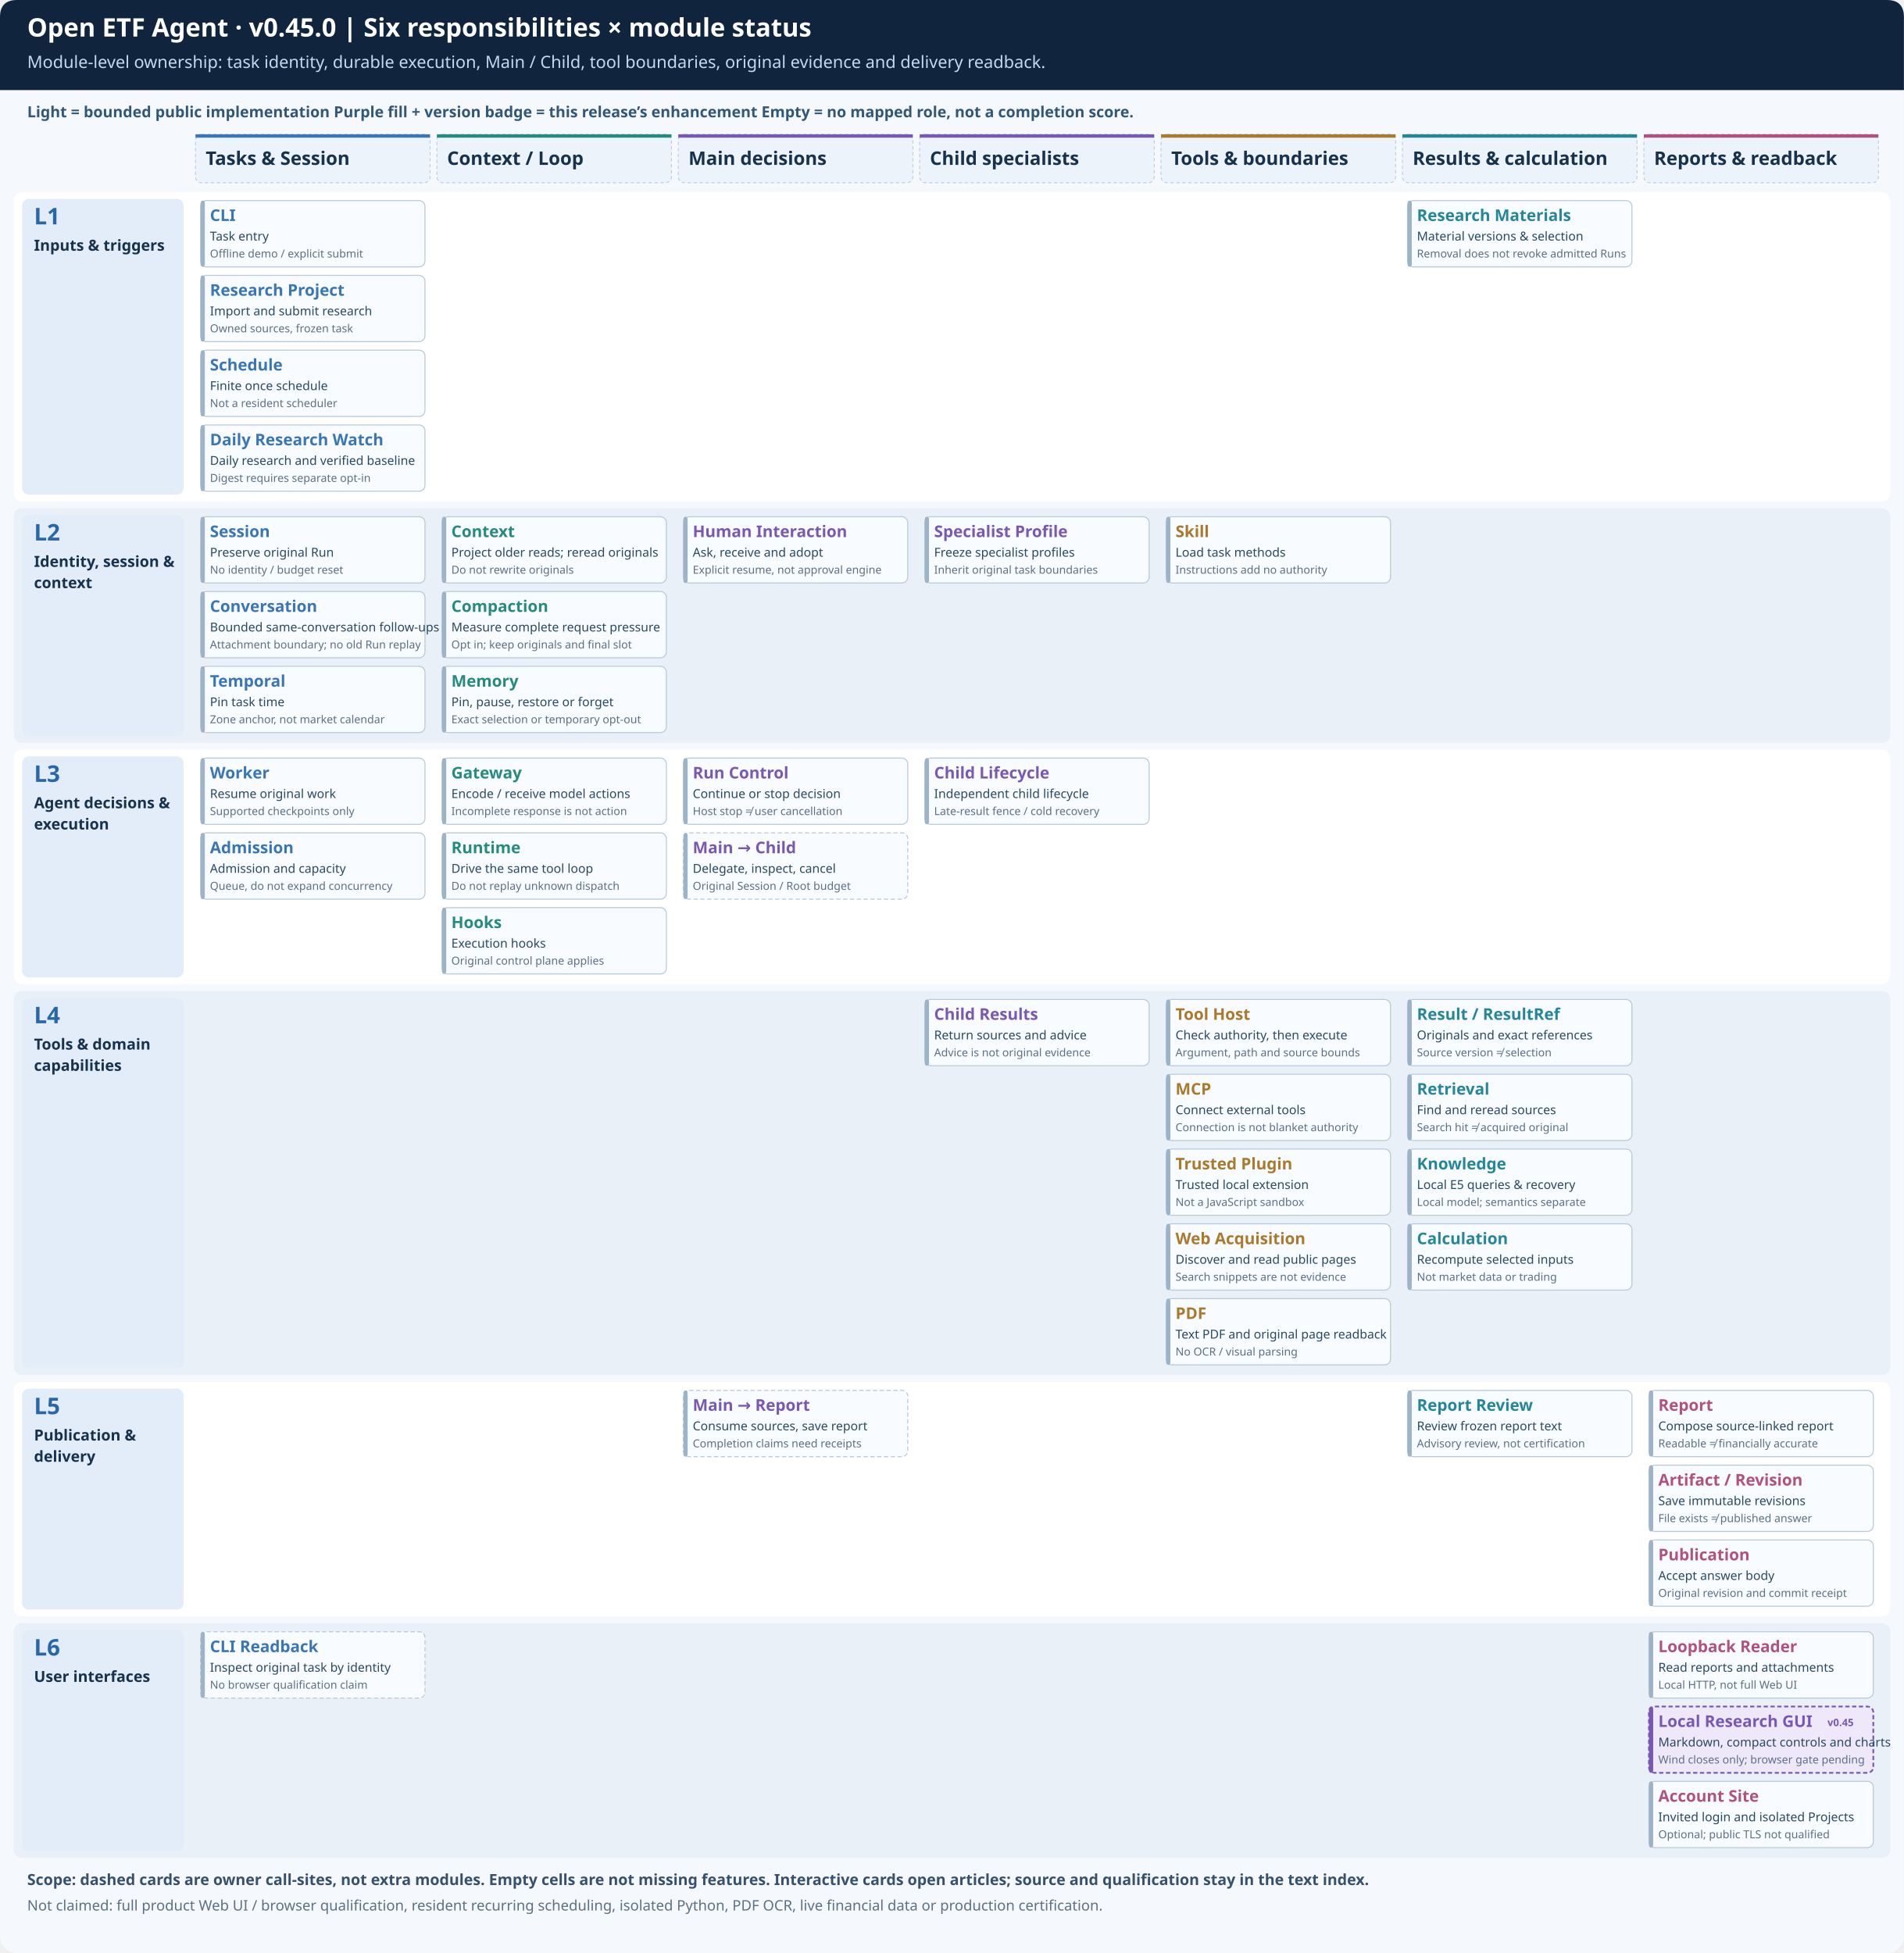
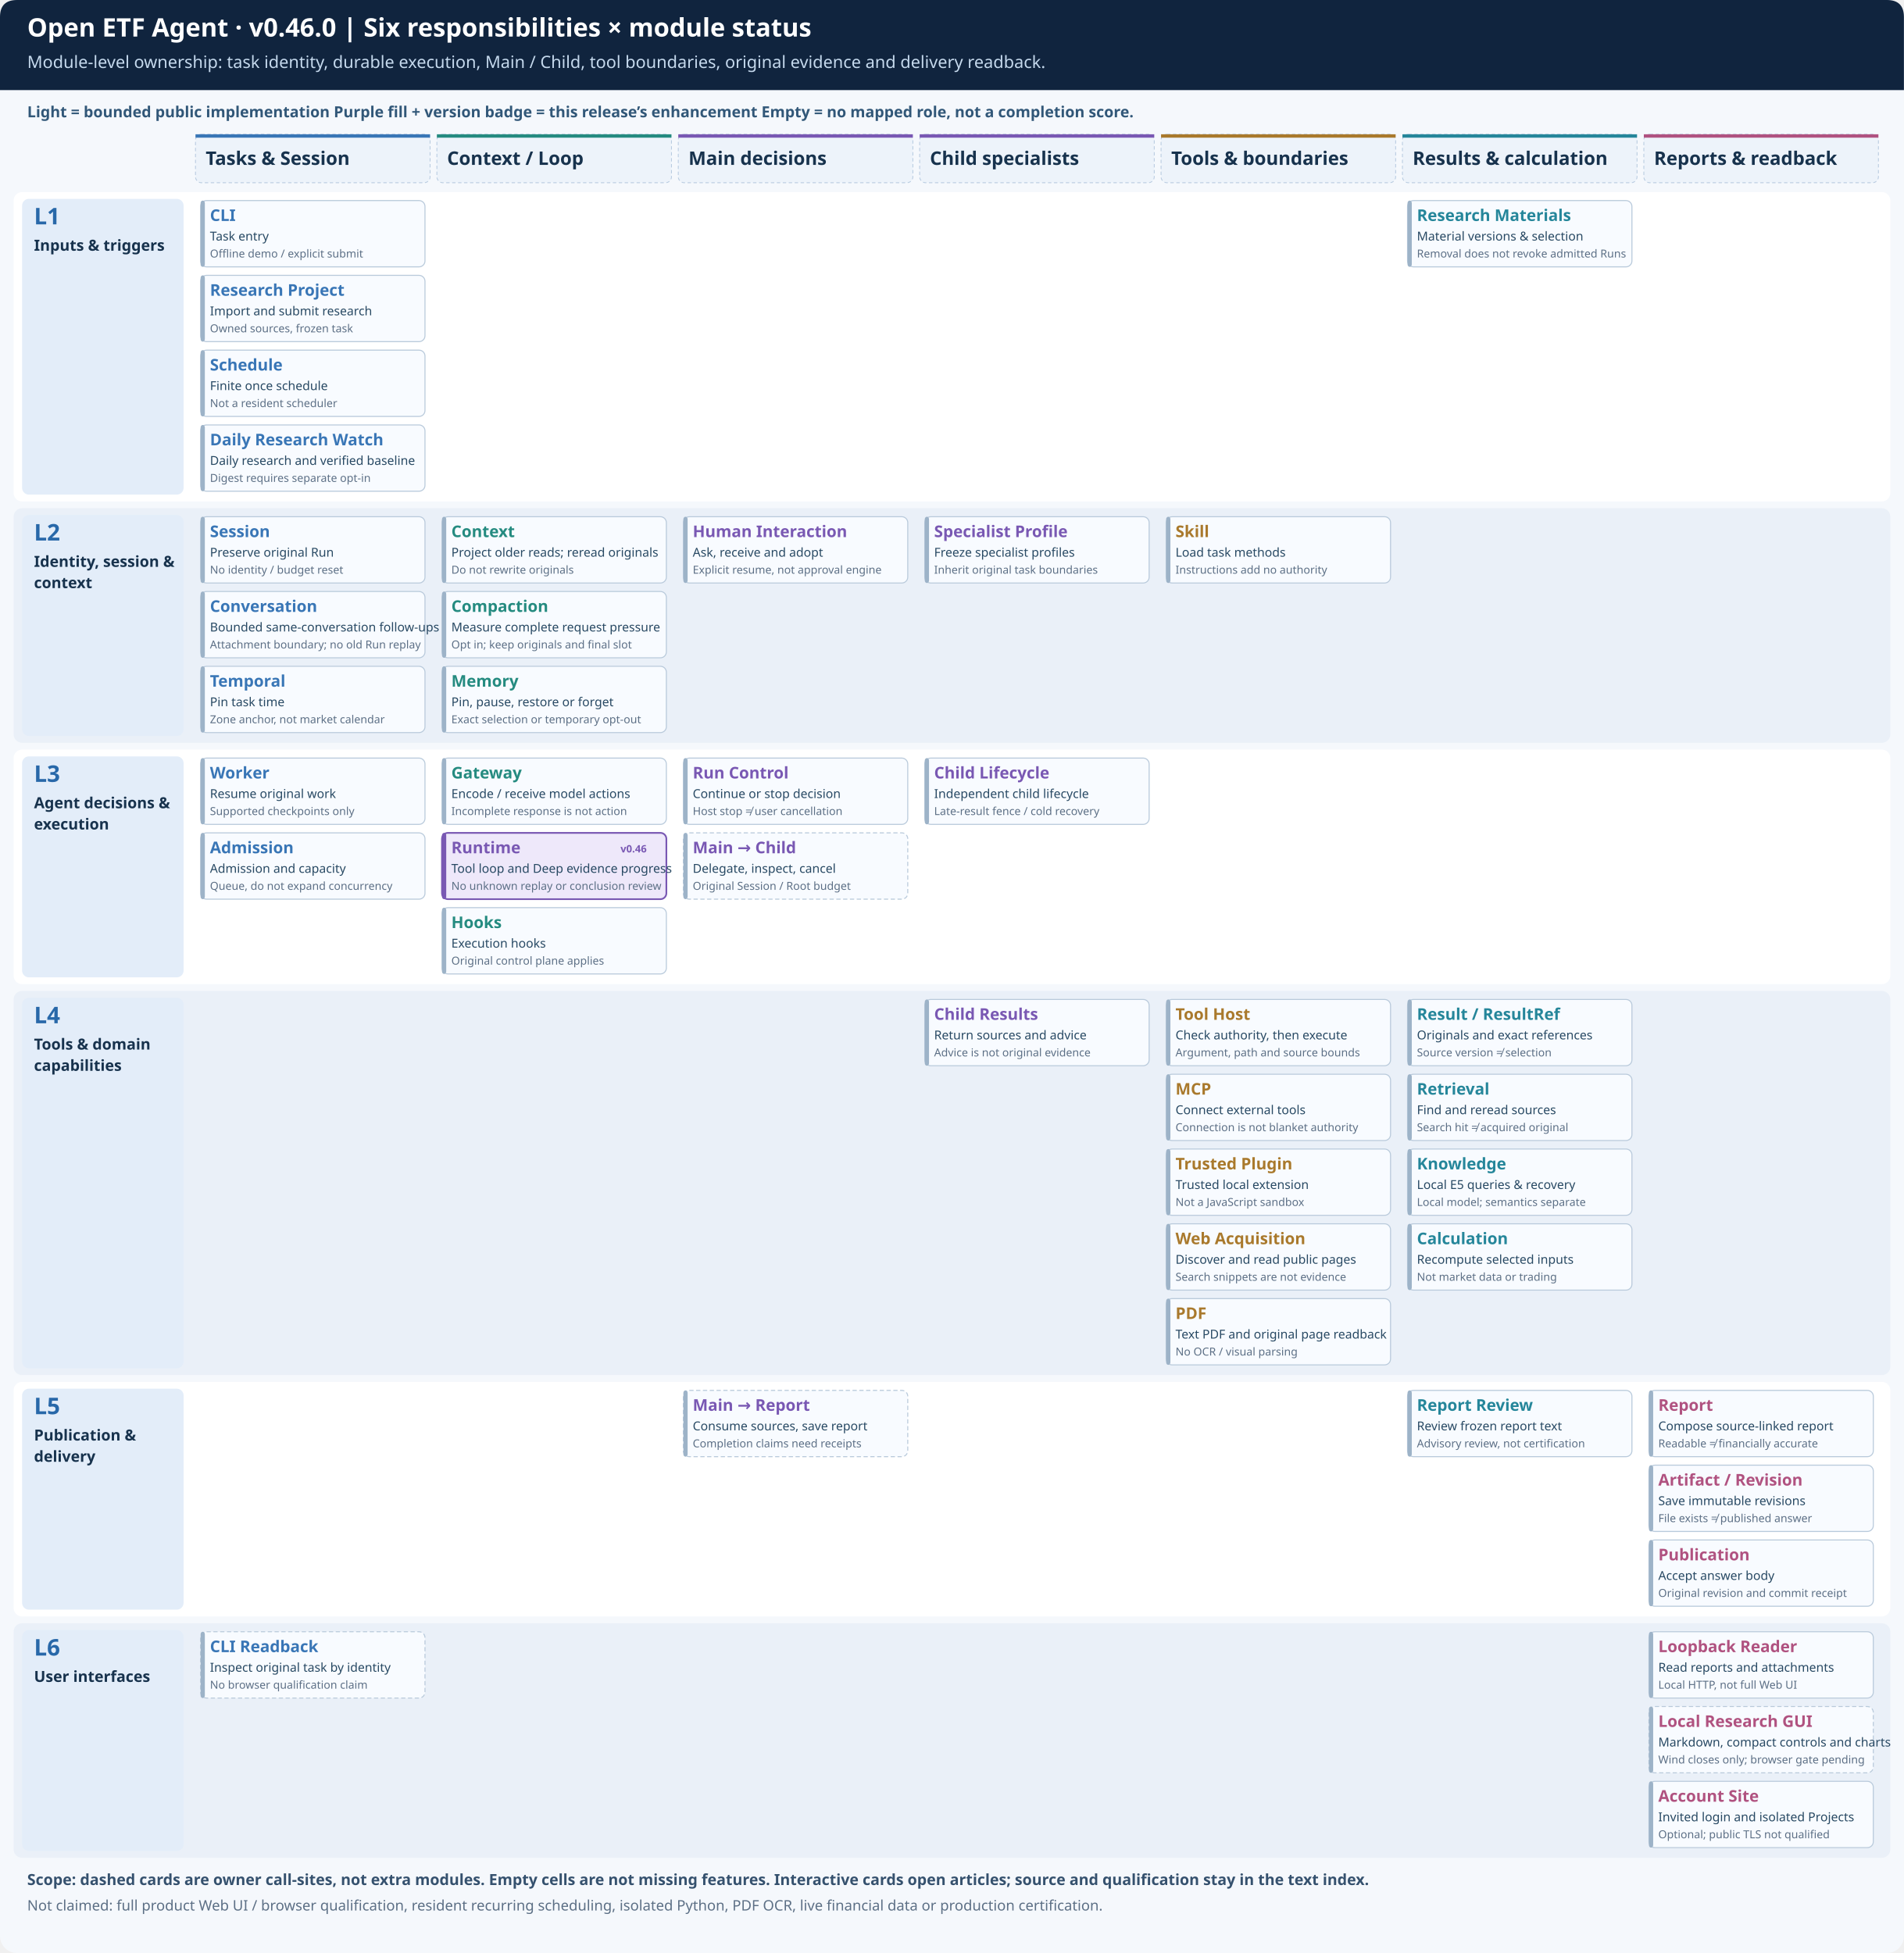
<svg xmlns="http://www.w3.org/2000/svg" width="2240" height="2298" viewBox="0 0 2240 2298" role="img" aria-labelledby="title desc">
  <rect width="2240" height="2298" rx="20" fill="#f5f8fc" />
  <path d="M20 0h2200q20 0 20 20v86H0V20Q0 0 20 0" fill="#10243e" />
  <g font-family="system-ui, sans-serif">
-     <text x="32" y="43" font-size="30" fill="#fff" font-weight="700">Open ETF Agent · v0.45.0 | Six responsibilities × module status</text>
+     <text x="32" y="43" font-size="30" fill="#fff" font-weight="700">Open ETF Agent · v0.46.0 | Six responsibilities × module status</text>
    <text x="32" y="80" font-size="20" fill="#c5d9ed" font-weight="400">Module-level ownership: task identity, durable execution, Main / Child, tool boundaries, original evidence and delivery readback.</text>
    <text x="32" y="138" font-size="18" fill="#315778" font-weight="600">Light = bounded public implementation   Purple fill + version badge = this release’s enhancement   Empty = no mapped role, not a completion score.</text>
    <rect x="230" y="158" width="276" height="57" rx="7" fill="#edf3fa" stroke="#b8cbe0" stroke-dasharray="4 3" />
    <rect x="230" y="158" width="276" height="4" fill="#3976b6" />
    <text x="242" y="194" font-size="22" fill="#17324d" font-weight="700">Tasks &amp; Session</text>
    <rect x="514" y="158" width="276" height="57" rx="7" fill="#edf3fa" stroke="#b8cbe0" stroke-dasharray="4 3" />
    <rect x="514" y="158" width="276" height="4" fill="#258b80" />
    <text x="526" y="194" font-size="22" fill="#17324d" font-weight="700">Context / Loop</text>
    <rect x="798" y="158" width="276" height="57" rx="7" fill="#edf3fa" stroke="#b8cbe0" stroke-dasharray="4 3" />
    <rect x="798" y="158" width="276" height="4" fill="#7958b3" />
    <text x="810" y="194" font-size="22" fill="#17324d" font-weight="700">Main decisions</text>
    <rect x="1082" y="158" width="276" height="57" rx="7" fill="#edf3fa" stroke="#b8cbe0" stroke-dasharray="4 3" />
    <rect x="1082" y="158" width="276" height="4" fill="#7958b3" />
    <text x="1094" y="194" font-size="22" fill="#17324d" font-weight="700">Child specialists</text>
    <rect x="1366" y="158" width="276" height="57" rx="7" fill="#edf3fa" stroke="#b8cbe0" stroke-dasharray="4 3" />
    <rect x="1366" y="158" width="276" height="4" fill="#a9792c" />
    <text x="1378" y="194" font-size="22" fill="#17324d" font-weight="700">Tools &amp; boundaries</text>
    <rect x="1650" y="158" width="276" height="57" rx="7" fill="#edf3fa" stroke="#b8cbe0" stroke-dasharray="4 3" />
    <rect x="1650" y="158" width="276" height="4" fill="#25869a" />
    <text x="1662" y="194" font-size="22" fill="#17324d" font-weight="700">Results &amp; calculation</text>
    <rect x="1934" y="158" width="276" height="57" rx="7" fill="#edf3fa" stroke="#b8cbe0" stroke-dasharray="4 3" />
    <rect x="1934" y="158" width="276" height="4" fill="#b05280" />
    <text x="1946" y="194" font-size="22" fill="#17324d" font-weight="700">Reports &amp; readback</text>
    <rect x="16" y="226" width="2208" height="364" rx="10" fill="#ffffff" />
    <rect x="26" y="234" width="190" height="348" rx="8" fill="#e3edf9" />
    <text x="40" y="264" font-size="27" fill="#2868a9" font-weight="700">L1</text>
    <text x="40" y="295" font-size="18" fill="#17324d" font-weight="700">Inputs &amp; triggers</text>
    <a href="https://hpoenixf.com/eff-agent-article/en/articles/agent-in-15-minutes" target="_blank" rel="noopener noreferrer">
      <rect x="236" y="236" width="264" height="78" rx="7" fill="#f8fbff" stroke="#b9cadb" stroke-width="1.2" />
      <rect x="236" y="236" width="5" height="78" rx="3" fill="#9db3c8" />
      <text x="247" y="260" font-size="19" fill="#3976b6" font-weight="700">CLI</text>
      <text x="247" y="283" font-size="14.5" fill="#284963" font-weight="500">Task entry</text>
      <text x="247" y="303" font-size="13" fill="#5c6f85" font-weight="400">Offline demo / explicit submit</text>
    </a>
    <a href="https://hpoenixf.com/eff-agent-article/en/articles/open-etf-agent-research-project-workshop" target="_blank" rel="noopener noreferrer">
      <rect x="236" y="324" width="264" height="78" rx="7" fill="#f8fbff" stroke="#b9cadb" stroke-width="1.2" />
      <rect x="236" y="324" width="5" height="78" rx="3" fill="#9db3c8" />
      <text x="247" y="348" font-size="19" fill="#3976b6" font-weight="700">Research Project</text>
      <text x="247" y="371" font-size="14.5" fill="#284963" font-weight="500">Import and submit research</text>
      <text x="247" y="391" font-size="13" fill="#5c6f85" font-weight="400">Owned sources, frozen task</text>
    </a>
    <a href="https://hpoenixf.com/eff-agent-article/en/articles/agent-autonomous-scheduled-research" target="_blank" rel="noopener noreferrer">
      <rect x="236" y="412" width="264" height="78" rx="7" fill="#f8fbff" stroke="#b9cadb" stroke-width="1.2" />
      <rect x="236" y="412" width="5" height="78" rx="3" fill="#9db3c8" />
      <text x="247" y="436" font-size="19" fill="#3976b6" font-weight="700">Schedule</text>
      <text x="247" y="459" font-size="14.5" fill="#284963" font-weight="500">Finite once schedule</text>
      <text x="247" y="479" font-size="13" fill="#5c6f85" font-weight="400">Not a resident scheduler</text>
    </a>
    <a href="https://hpoenixf.com/eff-agent-article/en/articles/agent-autonomous-scheduled-research" target="_blank" rel="noopener noreferrer">
      <rect x="236" y="500" width="264" height="78" rx="7" fill="#f8fbff" stroke="#b9cadb" stroke-width="1.2" />
      <rect x="236" y="500" width="5" height="78" rx="3" fill="#9db3c8" />
      <text x="247" y="524" font-size="19" fill="#3976b6" font-weight="700">Daily Research Watch</text>
      <text x="247" y="547" font-size="14.5" fill="#284963" font-weight="500">Daily research and verified baseline</text>
      <text x="247" y="567" font-size="13" fill="#5c6f85" font-weight="400">Digest requires separate opt-in</text>
    </a>
    <a href="https://hpoenixf.com/eff-agent-article/en/articles/agent-research-assets-identity-version-lifecycle" target="_blank" rel="noopener noreferrer">
      <rect x="1656" y="236" width="264" height="78" rx="7" fill="#f8fbff" stroke="#b9cadb" stroke-width="1.2" />
      <rect x="1656" y="236" width="5" height="78" rx="3" fill="#9db3c8" />
      <text x="1667" y="260" font-size="19" fill="#25869a" font-weight="700">Research Materials</text>
      <text x="1667" y="283" font-size="14.5" fill="#284963" font-weight="500">Material versions &amp; selection</text>
      <text x="1667" y="303" font-size="13" fill="#5c6f85" font-weight="400">Removal does not revoke admitted Runs</text>
    </a>
    <rect x="16" y="598" width="2208" height="276" rx="10" fill="#eaf0f8" />
    <rect x="26" y="606" width="190" height="260" rx="8" fill="#e3edf9" />
    <text x="40" y="636" font-size="27" fill="#2868a9" font-weight="700">L2</text>
    <text x="40" y="667" font-size="18" fill="#17324d" font-weight="700">Identity, session &amp;</text>
    <text x="40" y="692" font-size="18" fill="#17324d" font-weight="700">context</text>
    <a href="https://hpoenixf.com/eff-agent-article/en/articles/agent-task-session-run-worker-schedule" target="_blank" rel="noopener noreferrer">
      <rect x="236" y="608" width="264" height="78" rx="7" fill="#f8fbff" stroke="#b9cadb" stroke-width="1.2" />
      <rect x="236" y="608" width="5" height="78" rx="3" fill="#9db3c8" />
      <text x="247" y="632" font-size="19" fill="#3976b6" font-weight="700">Session</text>
      <text x="247" y="655" font-size="14.5" fill="#284963" font-weight="500">Preserve original Run</text>
      <text x="247" y="675" font-size="13" fill="#5c6f85" font-weight="400">No identity / budget reset</text>
    </a>
    <a href="https://hpoenixf.com/eff-agent-article/en/articles/agent-conversation-admission-task-continuation" target="_blank" rel="noopener noreferrer">
      <rect x="236" y="696" width="264" height="78" rx="7" fill="#f8fbff" stroke="#b9cadb" stroke-width="1.2" />
      <rect x="236" y="696" width="5" height="78" rx="3" fill="#9db3c8" />
      <text x="247" y="720" font-size="19" fill="#3976b6" font-weight="700">Conversation</text>
      <text x="247" y="743" font-size="14.5" fill="#284963" font-weight="500">Bounded same-conversation follow-ups</text>
      <text x="247" y="763" font-size="13" fill="#5c6f85" font-weight="400">Attachment boundary; no old Run replay</text>
    </a>
    <a href="https://hpoenixf.com/eff-agent-article/en/articles/agent-temporal-semantics-market-calendar" target="_blank" rel="noopener noreferrer">
      <rect x="236" y="784" width="264" height="78" rx="7" fill="#f8fbff" stroke="#b9cadb" stroke-width="1.2" />
      <rect x="236" y="784" width="5" height="78" rx="3" fill="#9db3c8" />
      <text x="247" y="808" font-size="19" fill="#3976b6" font-weight="700">Temporal</text>
      <text x="247" y="831" font-size="14.5" fill="#284963" font-weight="500">Pin task time</text>
      <text x="247" y="851" font-size="13" fill="#5c6f85" font-weight="400">Zone anchor, not market calendar</text>
    </a>
    <a href="https://hpoenixf.com/eff-agent-article/en/articles/agent-context-governance-actions" target="_blank" rel="noopener noreferrer">
      <rect x="520" y="608" width="264" height="78" rx="7" fill="#f8fbff" stroke="#b9cadb" stroke-width="1.2" />
      <rect x="520" y="608" width="5" height="78" rx="3" fill="#9db3c8" />
      <text x="531" y="632" font-size="19" fill="#258b80" font-weight="700">Context</text>
      <text x="531" y="655" font-size="14.5" fill="#284963" font-weight="500">Project older reads; reread originals</text>
      <text x="531" y="675" font-size="13" fill="#5c6f85" font-weight="400">Do not rewrite originals</text>
    </a>
    <a href="https://hpoenixf.com/eff-agent-article/en/articles/agent-main-run-context-compaction" target="_blank" rel="noopener noreferrer">
      <rect x="520" y="696" width="264" height="78" rx="7" fill="#f8fbff" stroke="#b9cadb" stroke-width="1.2" />
      <rect x="520" y="696" width="5" height="78" rx="3" fill="#9db3c8" />
      <text x="531" y="720" font-size="19" fill="#258b80" font-weight="700">Compaction</text>
      <text x="531" y="743" font-size="14.5" fill="#284963" font-weight="500">Measure complete request pressure</text>
      <text x="531" y="763" font-size="13" fill="#5c6f85" font-weight="400">Opt in; keep originals and final slot</text>
    </a>
    <a href="https://hpoenixf.com/eff-agent-article/en/articles/026-agent-memory-forget-durable-effects" target="_blank" rel="noopener noreferrer">
      <rect x="520" y="784" width="264" height="78" rx="7" fill="#f8fbff" stroke="#b9cadb" stroke-width="1.2" />
      <rect x="520" y="784" width="5" height="78" rx="3" fill="#9db3c8" />
      <text x="531" y="808" font-size="19" fill="#258b80" font-weight="700">Memory</text>
      <text x="531" y="831" font-size="14.5" fill="#284963" font-weight="500">Pin, pause, restore or forget</text>
      <text x="531" y="851" font-size="13" fill="#5c6f85" font-weight="400">Exact selection or temporary opt-out</text>
    </a>
    <a href="https://hpoenixf.com/eff-agent-article/en/articles/agent-durable-human-interaction-response-adoption" target="_blank" rel="noopener noreferrer">
      <rect x="804" y="608" width="264" height="78" rx="7" fill="#f8fbff" stroke="#b9cadb" stroke-width="1.2" />
      <rect x="804" y="608" width="5" height="78" rx="3" fill="#9db3c8" />
      <text x="815" y="632" font-size="19" fill="#7958b3" font-weight="700">Human Interaction</text>
      <text x="815" y="655" font-size="14.5" fill="#284963" font-weight="500">Ask, receive and adopt</text>
      <text x="815" y="675" font-size="13" fill="#5c6f85" font-weight="400">Explicit resume, not approval engine</text>
    </a>
    <a href="https://hpoenixf.com/eff-agent-article/en/articles/agent-custom-expert-from-prompt-to-recovery" target="_blank" rel="noopener noreferrer">
      <rect x="1088" y="608" width="264" height="78" rx="7" fill="#f8fbff" stroke="#b9cadb" stroke-width="1.2" />
      <rect x="1088" y="608" width="5" height="78" rx="3" fill="#9db3c8" />
      <text x="1099" y="632" font-size="19" fill="#7958b3" font-weight="700">Specialist Profile</text>
      <text x="1099" y="655" font-size="14.5" fill="#284963" font-weight="500">Freeze specialist profiles</text>
      <text x="1099" y="675" font-size="13" fill="#5c6f85" font-weight="400">Inherit original task boundaries</text>
    </a>
    <a href="https://hpoenixf.com/eff-agent-article/en/articles/agent-skill-from-markdown-to-callable-research" target="_blank" rel="noopener noreferrer">
      <rect x="1372" y="608" width="264" height="78" rx="7" fill="#f8fbff" stroke="#b9cadb" stroke-width="1.2" />
      <rect x="1372" y="608" width="5" height="78" rx="3" fill="#9db3c8" />
      <text x="1383" y="632" font-size="19" fill="#a9792c" font-weight="700">Skill</text>
      <text x="1383" y="655" font-size="14.5" fill="#284963" font-weight="500">Load task methods</text>
      <text x="1383" y="675" font-size="13" fill="#5c6f85" font-weight="400">Instructions add no authority</text>
    </a>
    <rect x="16" y="882" width="2208" height="276" rx="10" fill="#ffffff" />
    <rect x="26" y="890" width="190" height="260" rx="8" fill="#e3edf9" />
    <text x="40" y="920" font-size="27" fill="#2868a9" font-weight="700">L3</text>
    <text x="40" y="951" font-size="18" fill="#17324d" font-weight="700">Agent decisions &amp;</text>
    <text x="40" y="976" font-size="18" fill="#17324d" font-weight="700">execution</text>
    <a href="https://hpoenixf.com/eff-agent-article/en/articles/open-etf-agent-v010-system-design" target="_blank" rel="noopener noreferrer">
      <rect x="236" y="892" width="264" height="78" rx="7" fill="#f8fbff" stroke="#b9cadb" stroke-width="1.2" />
      <rect x="236" y="892" width="5" height="78" rx="3" fill="#9db3c8" />
      <text x="247" y="916" font-size="19" fill="#3976b6" font-weight="700">Worker</text>
      <text x="247" y="939" font-size="14.5" fill="#284963" font-weight="500">Resume original work</text>
      <text x="247" y="959" font-size="13" fill="#5c6f85" font-weight="400">Supported checkpoints only</text>
    </a>
    <a href="https://hpoenixf.com/eff-agent-article/en/articles/agent-provider-admission-capacity-lease" target="_blank" rel="noopener noreferrer">
      <rect x="236" y="980" width="264" height="78" rx="7" fill="#f8fbff" stroke="#b9cadb" stroke-width="1.2" />
      <rect x="236" y="980" width="5" height="78" rx="3" fill="#9db3c8" />
      <text x="247" y="1004" font-size="19" fill="#3976b6" font-weight="700">Admission</text>
      <text x="247" y="1027" font-size="14.5" fill="#284963" font-weight="500">Admission and capacity</text>
      <text x="247" y="1047" font-size="13" fill="#5c6f85" font-weight="400">Queue, do not expand concurrency</text>
    </a>
    <a href="https://hpoenixf.com/eff-agent-article/en/articles/agent-provider-architecture-and-admission" target="_blank" rel="noopener noreferrer">
      <rect x="520" y="892" width="264" height="78" rx="7" fill="#f8fbff" stroke="#b9cadb" stroke-width="1.2" />
      <rect x="520" y="892" width="5" height="78" rx="3" fill="#9db3c8" />
      <text x="531" y="916" font-size="19" fill="#258b80" font-weight="700">Gateway</text>
      <text x="531" y="939" font-size="14.5" fill="#284963" font-weight="500">Encode / receive model actions</text>
      <text x="531" y="959" font-size="13" fill="#5c6f85" font-weight="400">Incomplete response is not action</text>
    </a>
    <a href="https://hpoenixf.com/eff-agent-article/en/articles/etf-agent-model-harness-research-loop" target="_blank" rel="noopener noreferrer">
-       <rect x="520" y="980" width="264" height="78" rx="7" fill="#f8fbff" stroke="#b9cadb" stroke-width="1.2" />
-       <rect x="520" y="980" width="5" height="78" rx="3" fill="#9db3c8" />
-       <text x="531" y="1004" font-size="19" fill="#258b80" font-weight="700">Runtime</text>
-       <text x="531" y="1027" font-size="14.5" fill="#284963" font-weight="500">Drive the same tool loop</text>
-       <text x="531" y="1047" font-size="13" fill="#5c6f85" font-weight="400">Do not replay unknown dispatch</text>
+       <rect x="520" y="980" width="264" height="78" rx="7" fill="#eee8fa" stroke="#7958b3" stroke-width="2" />
+       <rect x="520" y="980" width="5" height="78" rx="3" fill="#7958b3" />
+       <text x="531" y="1004" font-size="19" fill="#7958b3" font-weight="700">Runtime</text>
+       <text x="531" y="1027" font-size="14.5" fill="#284963" font-weight="500">Tool loop and Deep evidence progress</text>
+       <text x="531" y="1047" font-size="13" fill="#5c6f85" font-weight="400">No unknown replay or conclusion review</text>
+       <text x="730" y="1003" font-size="12" fill="#7958b3" font-weight="700">v0.46</text>
    </a>
    <a href="https://hpoenixf.com/eff-agent-article/en/articles/agent-multi-ecosystem-hook-execution" target="_blank" rel="noopener noreferrer">
      <rect x="520" y="1068" width="264" height="78" rx="7" fill="#f8fbff" stroke="#b9cadb" stroke-width="1.2" />
      <rect x="520" y="1068" width="5" height="78" rx="3" fill="#9db3c8" />
      <text x="531" y="1092" font-size="19" fill="#258b80" font-weight="700">Hooks</text>
      <text x="531" y="1115" font-size="14.5" fill="#284963" font-weight="500">Execution hooks</text>
      <text x="531" y="1135" font-size="13" fill="#5c6f85" font-weight="400">Original control plane applies</text>
    </a>
    <a href="https://hpoenixf.com/eff-agent-article/en/articles/agent-veto-authority-and-run-termination" target="_blank" rel="noopener noreferrer">
      <rect x="804" y="892" width="264" height="78" rx="7" fill="#f8fbff" stroke="#b9cadb" stroke-width="1.2" />
      <rect x="804" y="892" width="5" height="78" rx="3" fill="#9db3c8" />
      <text x="815" y="916" font-size="19" fill="#7958b3" font-weight="700">Run Control</text>
      <text x="815" y="939" font-size="14.5" fill="#284963" font-weight="500">Continue or stop decision</text>
      <text x="815" y="959" font-size="13" fill="#5c6f85" font-weight="400">Host stop ≠ user cancellation</text>
    </a>
    <a href="https://hpoenixf.com/eff-agent-article/en/articles/agent-subagent-context-specialization" target="_blank" rel="noopener noreferrer">
      <rect x="804" y="980" width="264" height="78" rx="7" fill="#f8fbff" stroke="#b9cadb" stroke-width="1.2" stroke-dasharray="5 3" />
      <rect x="804" y="980" width="5" height="78" rx="3" fill="#9db3c8" />
      <text x="815" y="1004" font-size="19" fill="#7958b3" font-weight="700">Main → Child</text>
      <text x="815" y="1027" font-size="14.5" fill="#284963" font-weight="500">Delegate, inspect, cancel</text>
      <text x="815" y="1047" font-size="13" fill="#5c6f85" font-weight="400">Original Session / Root budget</text>
    </a>
    <a href="https://hpoenixf.com/eff-agent-article/en/articles/agent-subagent-context-specialization" target="_blank" rel="noopener noreferrer">
      <rect x="1088" y="892" width="264" height="78" rx="7" fill="#f8fbff" stroke="#b9cadb" stroke-width="1.2" />
      <rect x="1088" y="892" width="5" height="78" rx="3" fill="#9db3c8" />
      <text x="1099" y="916" font-size="19" fill="#7958b3" font-weight="700">Child Lifecycle</text>
      <text x="1099" y="939" font-size="14.5" fill="#284963" font-weight="500">Independent child lifecycle</text>
      <text x="1099" y="959" font-size="13" fill="#5c6f85" font-weight="400">Late-result fence / cold recovery</text>
    </a>
    <rect x="16" y="1166" width="2208" height="452" rx="10" fill="#eaf0f8" />
    <rect x="26" y="1174" width="190" height="436" rx="8" fill="#e3edf9" />
    <text x="40" y="1204" font-size="27" fill="#2868a9" font-weight="700">L4</text>
    <text x="40" y="1235" font-size="18" fill="#17324d" font-weight="700">Tools &amp; domain</text>
    <text x="40" y="1260" font-size="18" fill="#17324d" font-weight="700">capabilities</text>
    <a href="https://hpoenixf.com/eff-agent-article/en/articles/agent-subagent-contribution-evidence" target="_blank" rel="noopener noreferrer">
      <rect x="1088" y="1176" width="264" height="78" rx="7" fill="#f8fbff" stroke="#b9cadb" stroke-width="1.2" />
      <rect x="1088" y="1176" width="5" height="78" rx="3" fill="#9db3c8" />
      <text x="1099" y="1200" font-size="19" fill="#7958b3" font-weight="700">Child Results</text>
      <text x="1099" y="1223" font-size="14.5" fill="#284963" font-weight="500">Return sources and advice</text>
      <text x="1099" y="1243" font-size="13" fill="#5c6f85" font-weight="400">Advice is not original evidence</text>
    </a>
    <a href="https://hpoenixf.com/eff-agent-article/en/articles/agent-tool-lifecycle-and-model-input" target="_blank" rel="noopener noreferrer">
      <rect x="1372" y="1176" width="264" height="78" rx="7" fill="#f8fbff" stroke="#b9cadb" stroke-width="1.2" />
      <rect x="1372" y="1176" width="5" height="78" rx="3" fill="#9db3c8" />
      <text x="1383" y="1200" font-size="19" fill="#a9792c" font-weight="700">Tool Host</text>
      <text x="1383" y="1223" font-size="14.5" fill="#284963" font-weight="500">Check authority, then execute</text>
      <text x="1383" y="1243" font-size="13" fill="#5c6f85" font-weight="400">Argument, path and source bounds</text>
    </a>
    <a href="https://hpoenixf.com/eff-agent-article/en/articles/mcp-host-from-discovery-to-consumption" target="_blank" rel="noopener noreferrer">
      <rect x="1372" y="1264" width="264" height="78" rx="7" fill="#f8fbff" stroke="#b9cadb" stroke-width="1.2" />
      <rect x="1372" y="1264" width="5" height="78" rx="3" fill="#9db3c8" />
      <text x="1383" y="1288" font-size="19" fill="#a9792c" font-weight="700">MCP</text>
      <text x="1383" y="1311" font-size="14.5" fill="#284963" font-weight="500">Connect external tools</text>
      <text x="1383" y="1331" font-size="13" fill="#5c6f85" font-weight="400">Connection is not blanket authority</text>
    </a>
    <a href="https://hpoenixf.com/eff-agent-article/en/articles/020-agent-extension-host-smartphone" target="_blank" rel="noopener noreferrer">
      <rect x="1372" y="1352" width="264" height="78" rx="7" fill="#f8fbff" stroke="#b9cadb" stroke-width="1.2" />
      <rect x="1372" y="1352" width="5" height="78" rx="3" fill="#9db3c8" />
      <text x="1383" y="1376" font-size="19" fill="#a9792c" font-weight="700">Trusted Plugin</text>
      <text x="1383" y="1399" font-size="14.5" fill="#284963" font-weight="500">Trusted local extension</text>
      <text x="1383" y="1419" font-size="13" fill="#5c6f85" font-weight="400">Not a JavaScript sandbox</text>
    </a>
    <a href="https://hpoenixf.com/eff-agent-article/en/articles/021-agent-web-research-from-search-to-deep-reading" target="_blank" rel="noopener noreferrer">
      <rect x="1372" y="1440" width="264" height="78" rx="7" fill="#f8fbff" stroke="#b9cadb" stroke-width="1.2" />
      <rect x="1372" y="1440" width="5" height="78" rx="3" fill="#9db3c8" />
      <text x="1383" y="1464" font-size="19" fill="#a9792c" font-weight="700">Web Acquisition</text>
      <text x="1383" y="1487" font-size="14.5" fill="#284963" font-weight="500">Discover and read public pages</text>
      <text x="1383" y="1507" font-size="13" fill="#5c6f85" font-weight="400">Search snippets are not evidence</text>
    </a>
    <a href="https://hpoenixf.com/eff-agent-article/en/articles/024-agent-pdf-from-text-to-evidence" target="_blank" rel="noopener noreferrer">
      <rect x="1372" y="1528" width="264" height="78" rx="7" fill="#f8fbff" stroke="#b9cadb" stroke-width="1.2" />
      <rect x="1372" y="1528" width="5" height="78" rx="3" fill="#9db3c8" />
      <text x="1383" y="1552" font-size="19" fill="#a9792c" font-weight="700">PDF</text>
      <text x="1383" y="1575" font-size="14.5" fill="#284963" font-weight="500">Text PDF and original page readback</text>
      <text x="1383" y="1595" font-size="13" fill="#5c6f85" font-weight="400">No OCR / visual parsing</text>
    </a>
    <a href="https://hpoenixf.com/eff-agent-article/en/articles/tool-results-outside-model-context" target="_blank" rel="noopener noreferrer">
      <rect x="1656" y="1176" width="264" height="78" rx="7" fill="#f8fbff" stroke="#b9cadb" stroke-width="1.2" />
      <rect x="1656" y="1176" width="5" height="78" rx="3" fill="#9db3c8" />
      <text x="1667" y="1200" font-size="19" fill="#25869a" font-weight="700">Result / ResultRef</text>
      <text x="1667" y="1223" font-size="14.5" fill="#284963" font-weight="500">Originals and exact references</text>
      <text x="1667" y="1243" font-size="13" fill="#5c6f85" font-weight="400">Source version ≠ selection</text>
    </a>
    <a href="https://hpoenixf.com/eff-agent-article/en/articles/agent-knowledge-retrieval-end-to-end" target="_blank" rel="noopener noreferrer">
      <rect x="1656" y="1264" width="264" height="78" rx="7" fill="#f8fbff" stroke="#b9cadb" stroke-width="1.2" />
      <rect x="1656" y="1264" width="5" height="78" rx="3" fill="#9db3c8" />
      <text x="1667" y="1288" font-size="19" fill="#25869a" font-weight="700">Retrieval</text>
      <text x="1667" y="1311" font-size="14.5" fill="#284963" font-weight="500">Find and reread sources</text>
      <text x="1667" y="1331" font-size="13" fill="#5c6f85" font-weight="400">Search hit ≠ acquired original</text>
    </a>
    <a href="https://hpoenixf.com/eff-agent-article/en/articles/agent-knowledge-retrieval-end-to-end" target="_blank" rel="noopener noreferrer">
      <rect x="1656" y="1352" width="264" height="78" rx="7" fill="#f8fbff" stroke="#b9cadb" stroke-width="1.2" />
      <rect x="1656" y="1352" width="5" height="78" rx="3" fill="#9db3c8" />
      <text x="1667" y="1376" font-size="19" fill="#25869a" font-weight="700">Knowledge</text>
      <text x="1667" y="1399" font-size="14.5" fill="#284963" font-weight="500">Local E5 queries &amp; recovery</text>
      <text x="1667" y="1419" font-size="13" fill="#5c6f85" font-weight="400">Local model; semantics separate</text>
    </a>
    <a href="https://hpoenixf.com/eff-agent-article/en/articles/open-etf-agent-v010-system-design" target="_blank" rel="noopener noreferrer">
      <rect x="1656" y="1440" width="264" height="78" rx="7" fill="#f8fbff" stroke="#b9cadb" stroke-width="1.2" />
      <rect x="1656" y="1440" width="5" height="78" rx="3" fill="#9db3c8" />
      <text x="1667" y="1464" font-size="19" fill="#25869a" font-weight="700">Calculation</text>
      <text x="1667" y="1487" font-size="14.5" fill="#284963" font-weight="500">Recompute selected inputs</text>
      <text x="1667" y="1507" font-size="13" fill="#5c6f85" font-weight="400">Not market data or trading</text>
    </a>
    <rect x="16" y="1626" width="2208" height="276" rx="10" fill="#ffffff" />
    <rect x="26" y="1634" width="190" height="260" rx="8" fill="#e3edf9" />
    <text x="40" y="1664" font-size="27" fill="#2868a9" font-weight="700">L5</text>
    <text x="40" y="1695" font-size="18" fill="#17324d" font-weight="700">Publication &amp;</text>
    <text x="40" y="1720" font-size="18" fill="#17324d" font-weight="700">delivery</text>
    <a href="https://hpoenixf.com/eff-agent-article/en/articles/open-etf-agent-v01-first-readable-report" target="_blank" rel="noopener noreferrer">
      <rect x="804" y="1636" width="264" height="78" rx="7" fill="#f8fbff" stroke="#b9cadb" stroke-width="1.2" stroke-dasharray="5 3" />
      <rect x="804" y="1636" width="5" height="78" rx="3" fill="#9db3c8" />
      <text x="815" y="1660" font-size="19" fill="#7958b3" font-weight="700">Main → Report</text>
      <text x="815" y="1683" font-size="14.5" fill="#284963" font-weight="500">Consume sources, save report</text>
      <text x="815" y="1703" font-size="13" fill="#5c6f85" font-weight="400">Completion claims need receipts</text>
    </a>
    <a href="https://hpoenixf.com/eff-agent-article/en/articles/open-etf-agent-report-review-workshop" target="_blank" rel="noopener noreferrer">
      <rect x="1656" y="1636" width="264" height="78" rx="7" fill="#f8fbff" stroke="#b9cadb" stroke-width="1.2" />
      <rect x="1656" y="1636" width="5" height="78" rx="3" fill="#9db3c8" />
      <text x="1667" y="1660" font-size="19" fill="#25869a" font-weight="700">Report Review</text>
      <text x="1667" y="1683" font-size="14.5" fill="#284963" font-weight="500">Review frozen report text</text>
      <text x="1667" y="1703" font-size="13" fill="#5c6f85" font-weight="400">Advisory review, not certification</text>
    </a>
    <a href="https://hpoenixf.com/eff-agent-article/en/articles/open-etf-agent-v01-first-readable-report" target="_blank" rel="noopener noreferrer">
      <rect x="1940" y="1636" width="264" height="78" rx="7" fill="#f8fbff" stroke="#b9cadb" stroke-width="1.2" />
      <rect x="1940" y="1636" width="5" height="78" rx="3" fill="#9db3c8" />
      <text x="1951" y="1660" font-size="19" fill="#b05280" font-weight="700">Report</text>
      <text x="1951" y="1683" font-size="14.5" fill="#284963" font-weight="500">Compose source-linked report</text>
      <text x="1951" y="1703" font-size="13" fill="#5c6f85" font-weight="400">Readable ≠ financially accurate</text>
    </a>
    <a href="https://hpoenixf.com/eff-agent-article/en/articles/agent-artifact-version-access-sharing" target="_blank" rel="noopener noreferrer">
      <rect x="1940" y="1724" width="264" height="78" rx="7" fill="#f8fbff" stroke="#b9cadb" stroke-width="1.2" />
      <rect x="1940" y="1724" width="5" height="78" rx="3" fill="#9db3c8" />
      <text x="1951" y="1748" font-size="19" fill="#b05280" font-weight="700">Artifact / Revision</text>
      <text x="1951" y="1771" font-size="14.5" fill="#284963" font-weight="500">Save immutable revisions</text>
      <text x="1951" y="1791" font-size="13" fill="#5c6f85" font-weight="400">File exists ≠ published answer</text>
    </a>
    <a href="https://hpoenixf.com/eff-agent-article/en/articles/019-agent-answer-publication" target="_blank" rel="noopener noreferrer">
      <rect x="1940" y="1812" width="264" height="78" rx="7" fill="#f8fbff" stroke="#b9cadb" stroke-width="1.2" />
      <rect x="1940" y="1812" width="5" height="78" rx="3" fill="#9db3c8" />
      <text x="1951" y="1836" font-size="19" fill="#b05280" font-weight="700">Publication</text>
      <text x="1951" y="1859" font-size="14.5" fill="#284963" font-weight="500">Accept answer body</text>
      <text x="1951" y="1879" font-size="13" fill="#5c6f85" font-weight="400">Original revision and commit receipt</text>
    </a>
    <rect x="16" y="1910" width="2208" height="276" rx="10" fill="#eaf0f8" />
    <rect x="26" y="1918" width="190" height="260" rx="8" fill="#e3edf9" />
    <text x="40" y="1948" font-size="27" fill="#2868a9" font-weight="700">L6</text>
    <text x="40" y="1979" font-size="18" fill="#17324d" font-weight="700">User interfaces</text>
    <a href="https://hpoenixf.com/eff-agent-article/en/articles/open-etf-agent-v01-first-readable-report" target="_blank" rel="noopener noreferrer">
      <rect x="236" y="1920" width="264" height="78" rx="7" fill="#f8fbff" stroke="#b9cadb" stroke-width="1.2" stroke-dasharray="5 3" />
      <rect x="236" y="1920" width="5" height="78" rx="3" fill="#9db3c8" />
      <text x="247" y="1944" font-size="19" fill="#3976b6" font-weight="700">CLI Readback</text>
      <text x="247" y="1967" font-size="14.5" fill="#284963" font-weight="500">Inspect original task by identity</text>
      <text x="247" y="1987" font-size="13" fill="#5c6f85" font-weight="400">No browser qualification claim</text>
    </a>
    <a href="https://hpoenixf.com/eff-agent-article/en/articles/open-etf-agent-v010-system-design" target="_blank" rel="noopener noreferrer">
      <rect x="1940" y="1920" width="264" height="78" rx="7" fill="#f8fbff" stroke="#b9cadb" stroke-width="1.2" />
      <rect x="1940" y="1920" width="5" height="78" rx="3" fill="#9db3c8" />
      <text x="1951" y="1944" font-size="19" fill="#b05280" font-weight="700">Loopback Reader</text>
      <text x="1951" y="1967" font-size="14.5" fill="#284963" font-weight="500">Read reports and attachments</text>
      <text x="1951" y="1987" font-size="13" fill="#5c6f85" font-weight="400">Local HTTP, not full Web UI</text>
    </a>
    <a href="https://hpoenixf.com/eff-agent-article/en/articles/agent-conversation-admission-task-continuation" target="_blank" rel="noopener noreferrer">
-       <rect x="1940" y="2008" width="264" height="78" rx="7" fill="#eee8fa" stroke="#7958b3" stroke-width="2" stroke-dasharray="5 3" />
-       <rect x="1940" y="2008" width="5" height="78" rx="3" fill="#7958b3" />
-       <text x="1951" y="2032" font-size="19" fill="#7958b3" font-weight="700">Local Research GUI</text>
+       <rect x="1940" y="2008" width="264" height="78" rx="7" fill="#f8fbff" stroke="#b9cadb" stroke-width="1.2" stroke-dasharray="5 3" />
+       <rect x="1940" y="2008" width="5" height="78" rx="3" fill="#9db3c8" />
+       <text x="1951" y="2032" font-size="19" fill="#b05280" font-weight="700">Local Research GUI</text>
      <text x="1951" y="2055" font-size="14.5" fill="#284963" font-weight="500">Markdown, compact controls and charts</text>
      <text x="1951" y="2075" font-size="13" fill="#5c6f85" font-weight="400">Wind closes only; browser gate pending</text>
-       <text x="2150" y="2031" font-size="12" fill="#7958b3" font-weight="700">v0.45</text>
    </a>
    <a href="https://hpoenixf.com/eff-agent-article/en/articles/open-etf-agent-v010-system-design" target="_blank" rel="noopener noreferrer">
      <rect x="1940" y="2096" width="264" height="78" rx="7" fill="#f8fbff" stroke="#b9cadb" stroke-width="1.2" />
      <rect x="1940" y="2096" width="5" height="78" rx="3" fill="#9db3c8" />
      <text x="1951" y="2120" font-size="19" fill="#b05280" font-weight="700">Account Site</text>
      <text x="1951" y="2143" font-size="14.5" fill="#284963" font-weight="500">Invited login and isolated Projects</text>
      <text x="1951" y="2163" font-size="13" fill="#5c6f85" font-weight="400">Optional; public TLS not qualified</text>
    </a>
    <text x="32" y="2218" font-size="18" fill="#35516e" font-weight="600">Scope: dashed cards are owner call-sites, not extra modules. Empty cells are not missing features. Interactive cards open articles; source and qualification stay in the text index.</text>
    <text x="32" y="2248" font-size="17" fill="#5c6f85" font-weight="400">Not claimed: full product Web UI / browser qualification, resident recurring scheduling, isolated Python, PDF OCR, live financial data or production certification.</text>
  </g>
</svg>
